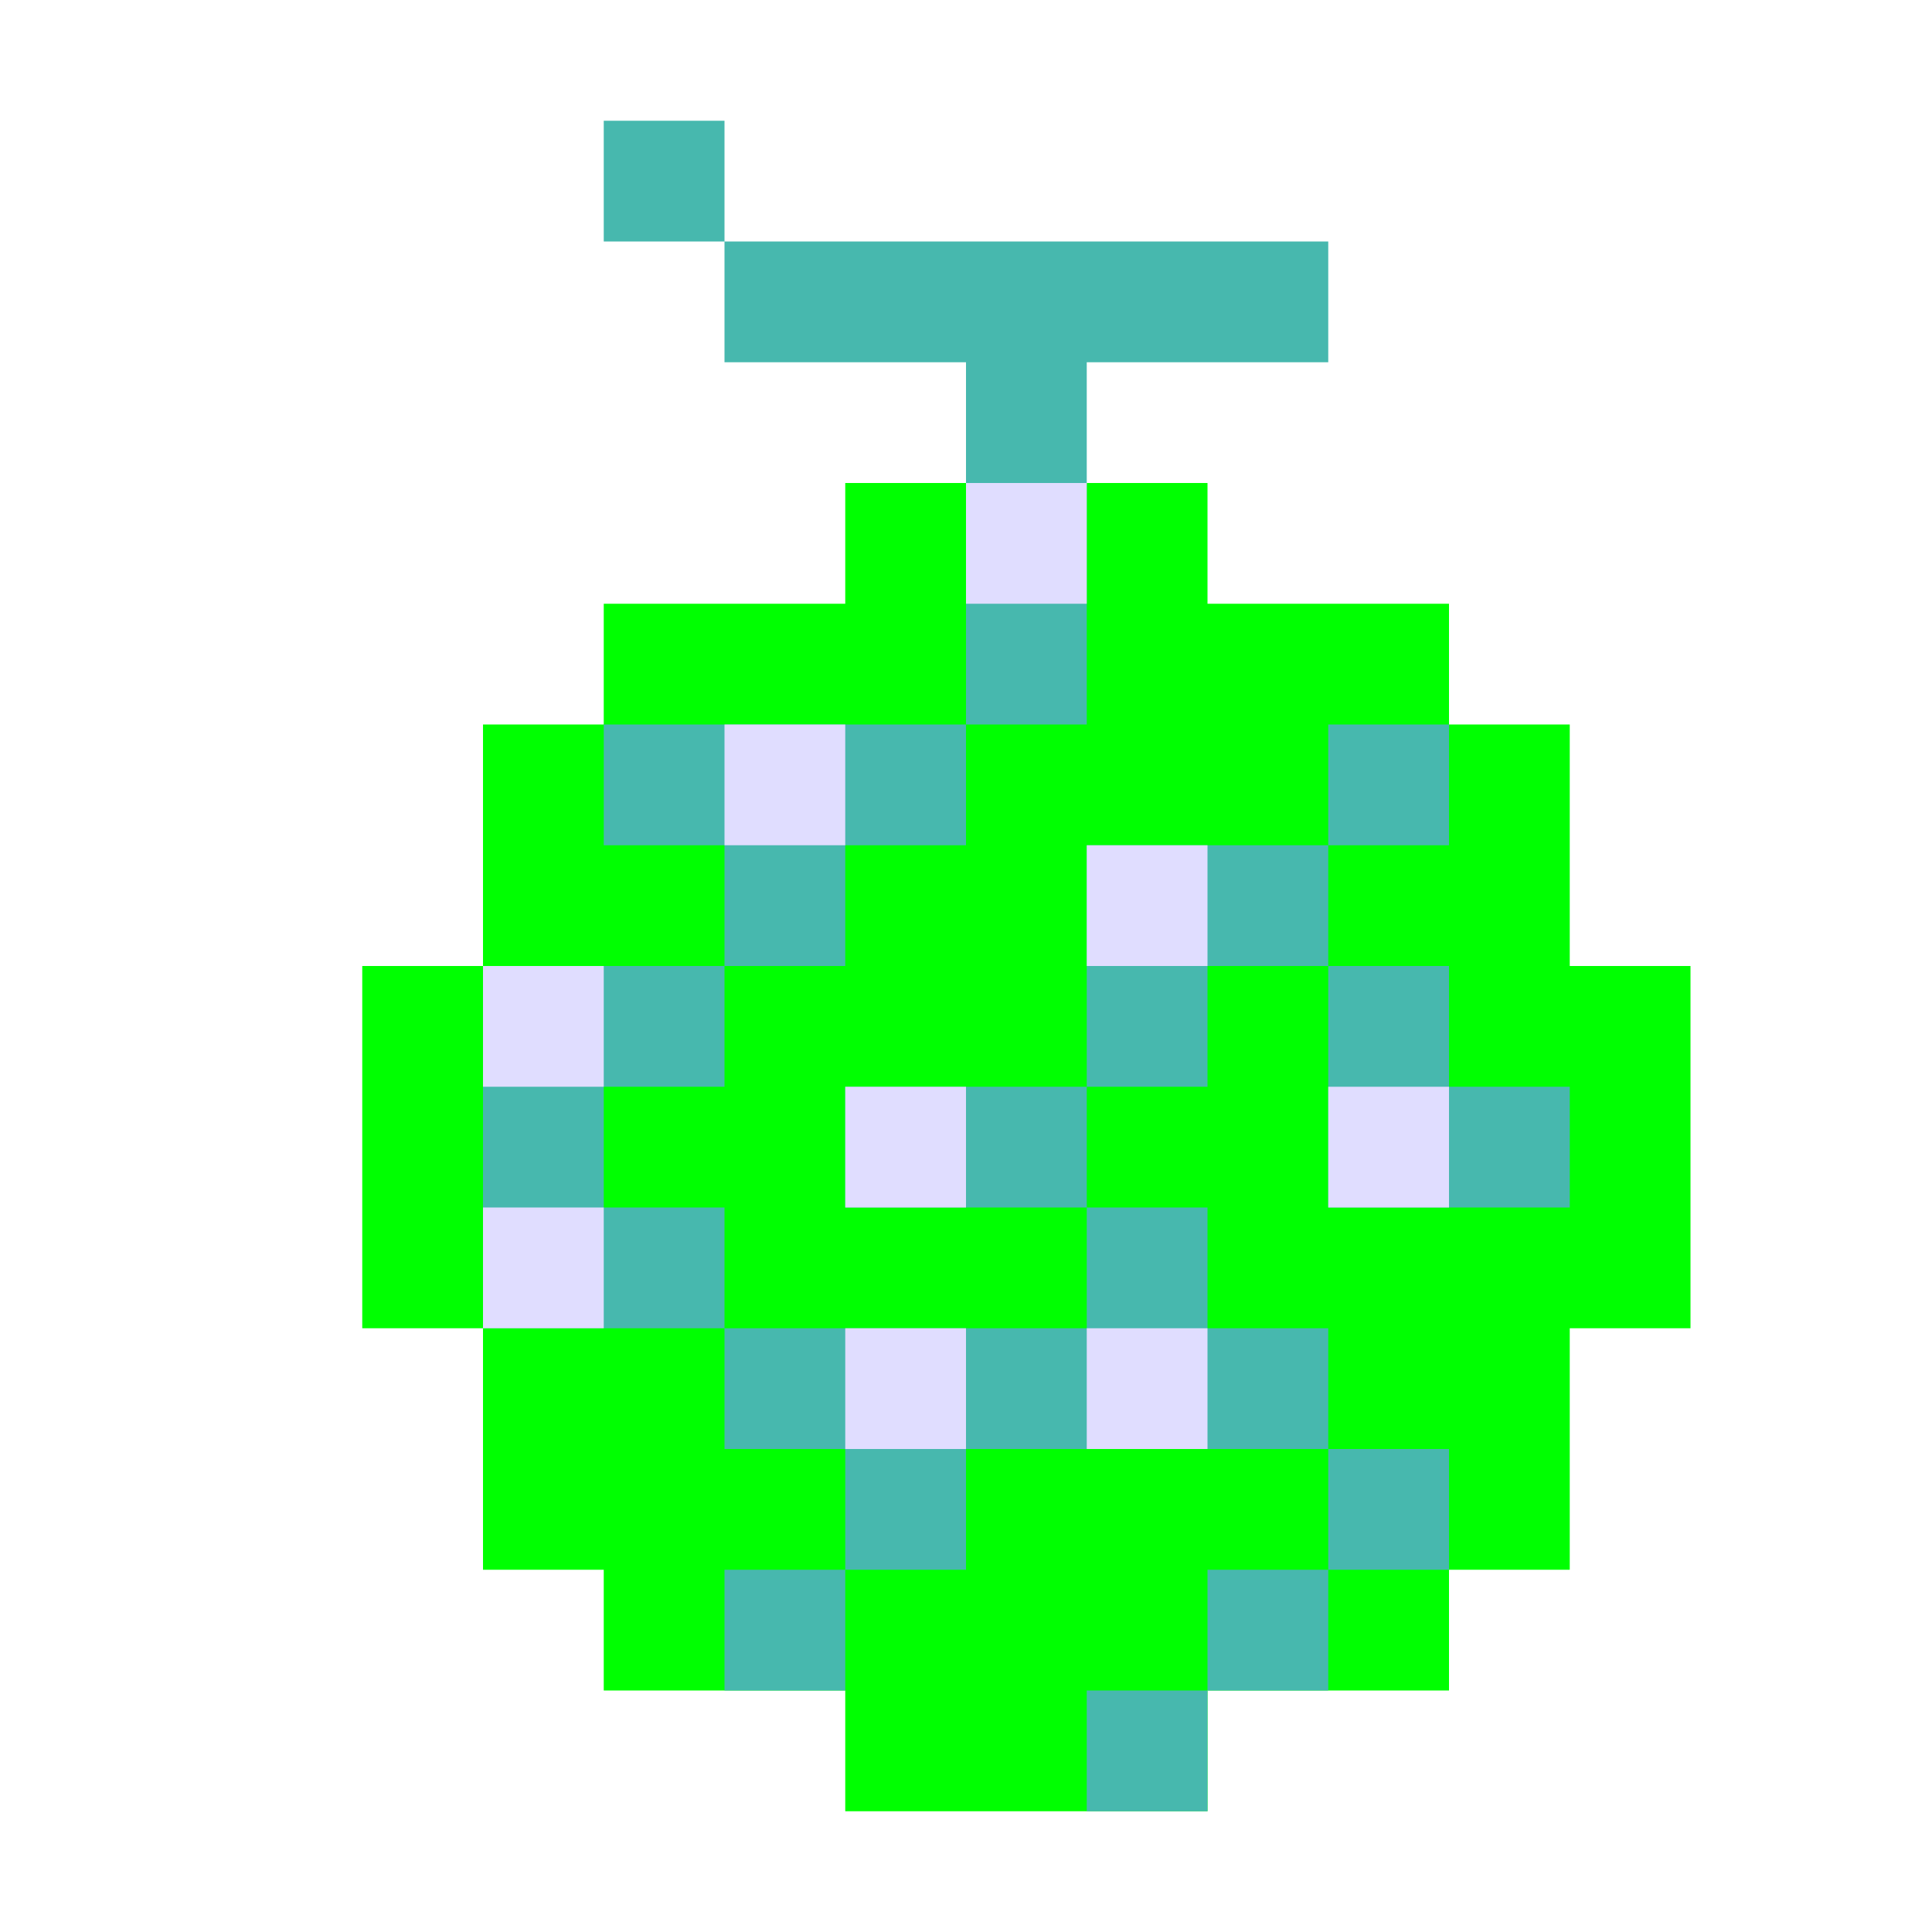
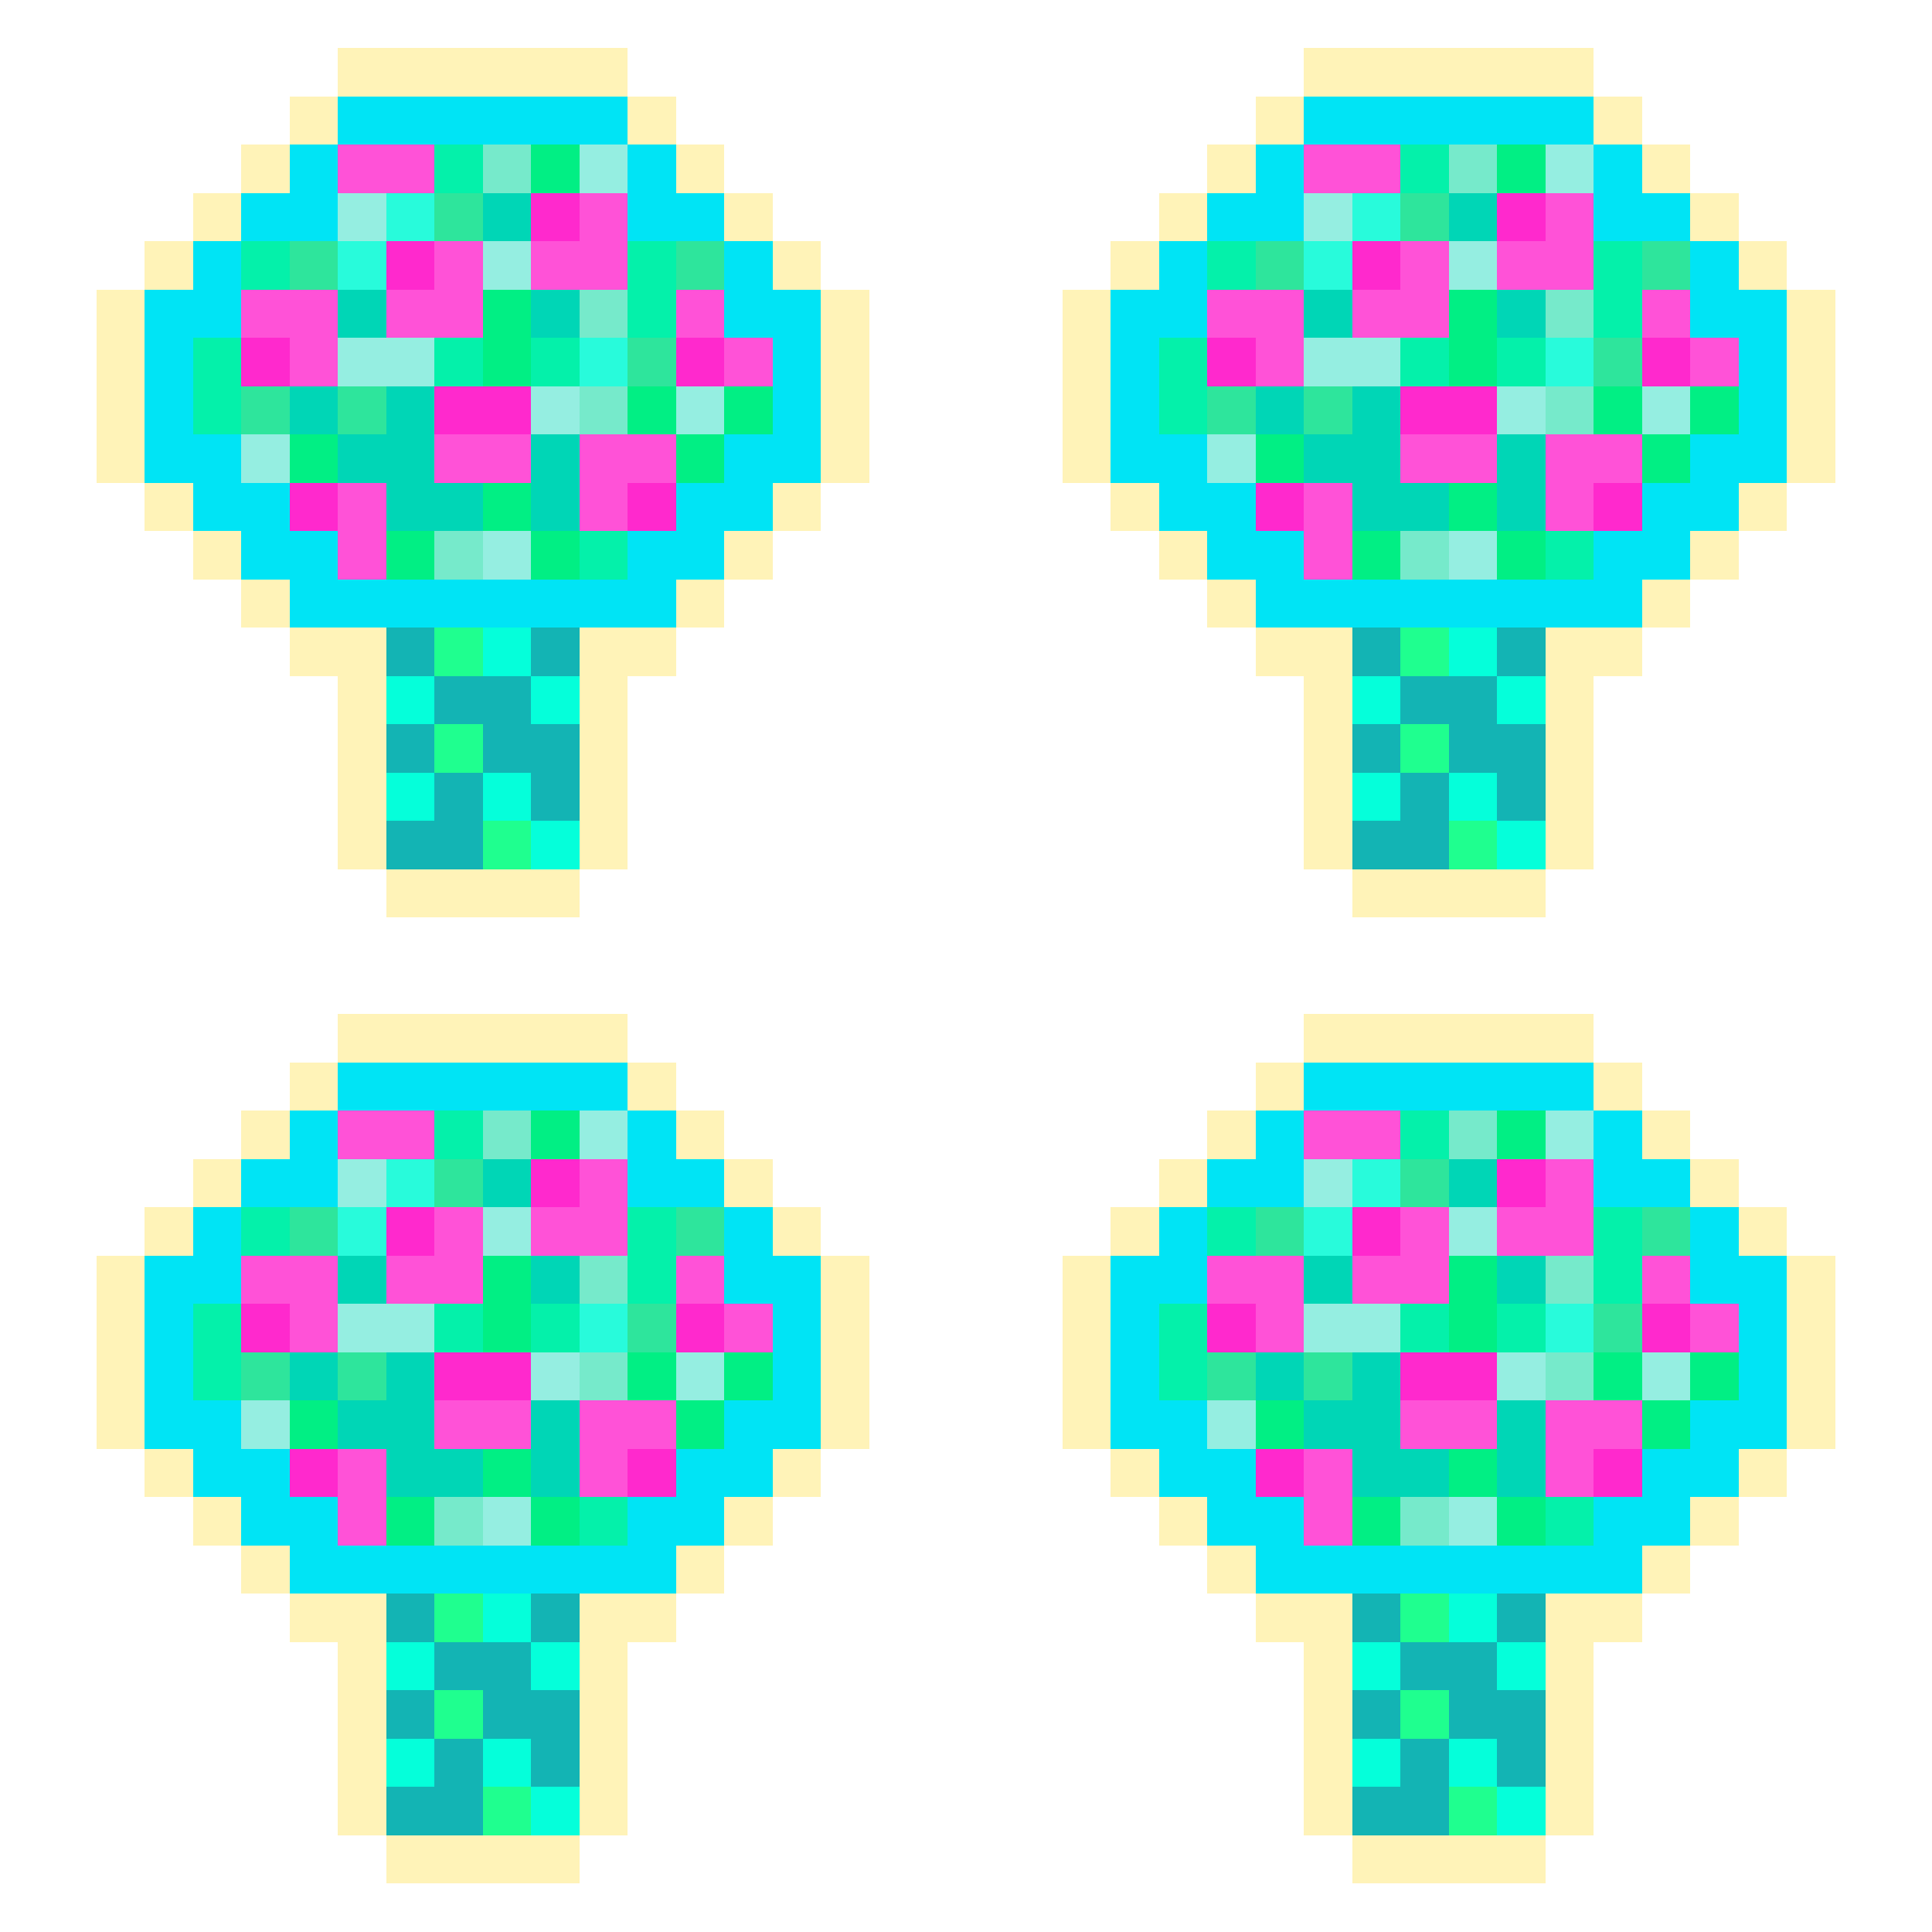
- <svg xmlns="http://www.w3.org/2000/svg" width="16" height="16" viewBox="0 0 16 16" fill="none">
-   <path d="M10 4H7V5H5V6H4V8H3V11H4V13H5V14H7V15H10V14H12V13H13V11H14V8H13V6H12V5H10V4Z" fill="#00FF01" />
-   <path d="M5 2V1H6V2H11V3H9V6H8V7H7V8H6V9H5V10H6V11H9V10H7V9H9V7H11V6H12V7H11V8H12V9H13V10H11V8H10V9H9V10H10V11H11V12H12V13H11V14H10V15H9V14H10V13H11V12H8V13H7V14H6V13H7V12H6V11H4V8H6V7H5V6H8V3H6V2H5Z" fill="#47B8AE" />
-   <path d="M8 5V4H9V5H8Z" fill="#E0DDFF" />
-   <path d="M11 10V9H12V10H11Z" fill="#E0DDFF" />
-   <path d="M9 8V7H10V8H9Z" fill="#E0DDFF" />
-   <path d="M9 12V11H10V12H9Z" fill="#E0DDFF" />
-   <path d="M7 10V9H8V10H7Z" fill="#E0DDFF" />
-   <path d="M7 12V11H8V12H7Z" fill="#E0DDFF" />
-   <path d="M4 11V10H5V11H4Z" fill="#E0DDFF" />
-   <path d="M4 9V8H5V9H4Z" fill="#E0DDFF" />
-   <path d="M6 7V6H7V7H6Z" fill="#E0DDFF" />
+ <svg xmlns="http://www.w3.org/2000/svg" version="1.1" viewBox="0 0 800 800" preserveAspectRatio="xMidYMid slice">
+   <defs>
+     <pattern id="pppixelate-pattern" width="20" height="20" patternUnits="userSpaceOnUse" patternTransform="scale(20) rotate(0)" shape-rendering="crispEdges">
+       <rect width="1" height="1" x="7" y="1" fill="hsl(50, 100%, 86%)" />
+       <rect width="1" height="1" x="8" y="1" fill="hsl(50, 100%, 86%)" />
+       <rect width="1" height="1" x="9" y="1" fill="hsl(50, 100%, 86%)" />
+       <rect width="1" height="1" x="10" y="1" fill="hsl(50, 100%, 86%)" />
+       <rect width="1" height="1" x="11" y="1" fill="hsl(50, 100%, 86%)" />
+       <rect width="1" height="1" x="12" y="1" fill="hsl(50, 100%, 86%)" />
+       <rect width="1" height="1" x="6" y="2" fill="hsl(50, 100%, 86%)" />
+       <rect width="1" height="1" x="7" y="2" fill="hsl(184, 100%, 48%)" />
+       <rect width="1" height="1" x="8" y="2" fill="hsl(184, 100%, 48%)" />
+       <rect width="1" height="1" x="9" y="2" fill="hsl(184, 100%, 48%)" />
+       <rect width="1" height="1" x="10" y="2" fill="hsl(184, 100%, 48%)" />
+       <rect width="1" height="1" x="11" y="2" fill="hsl(184, 100%, 48%)" />
+       <rect width="1" height="1" x="12" y="2" fill="hsl(184, 100%, 48%)" />
+       <rect width="1" height="1" x="13" y="2" fill="hsl(50, 100%, 86%)" />
+       <rect width="1" height="1" x="5" y="3" fill="hsl(50, 100%, 86%)" />
+       <rect width="1" height="1" x="6" y="3" fill="hsl(184, 100%, 48%)" />
+       <rect width="1" height="1" x="7" y="3" fill="hsl(314, 100%, 66%)" />
+       <rect width="1" height="1" x="8" y="3" fill="hsl(314, 100%, 66%)" />
+       <rect width="1" height="1" x="9" y="3" fill="hsl(162, 97%, 48%)" />
+       <rect width="1" height="1" x="10" y="3" fill="hsl(164, 73%, 69%)" />
+       <rect width="1" height="1" x="11" y="3" fill="hsl(153, 99%, 47%)" />
+       <rect width="1" height="1" x="12" y="3" fill="hsl(171, 73%, 76%)" />
+       <rect width="1" height="1" x="13" y="3" fill="hsl(184, 100%, 48%)" />
+       <rect width="1" height="1" x="14" y="3" fill="hsl(50, 100%, 86%)" />
+       <rect width="1" height="1" x="4" y="4" fill="hsl(50, 100%, 86%)" />
+       <rect width="1" height="1" x="5" y="4" fill="hsl(184, 100%, 48%)" />
+       <rect width="1" height="1" x="6" y="4" fill="hsl(184, 100%, 48%)" />
+       <rect width="1" height="1" x="7" y="4" fill="hsl(171, 73%, 76%)" />
+       <rect width="1" height="1" x="8" y="4" fill="hsl(171, 96%, 57%)" />
+       <rect width="1" height="1" x="9" y="4" fill="hsl(156, 78%, 54%)" />
+       <rect width="1" height="1" x="10" y="4" fill="hsl(171, 100%, 42%)" />
+       <rect width="1" height="1" x="11" y="4" fill="hsl(314, 100%, 58%)" />
+       <rect width="1" height="1" x="12" y="4" fill="hsl(314, 100%, 66%)" />
+       <rect width="1" height="1" x="13" y="4" fill="hsl(184, 100%, 48%)" />
+       <rect width="1" height="1" x="14" y="4" fill="hsl(184, 100%, 48%)" />
+       <rect width="1" height="1" x="15" y="4" fill="hsl(50, 100%, 86%)" />
+       <rect width="1" height="1" x="3" y="5" fill="hsl(50, 100%, 86%)" />
+       <rect width="1" height="1" x="4" y="5" fill="hsl(184, 100%, 48%)" />
+       <rect width="1" height="1" x="5" y="5" fill="hsl(162, 97%, 48%)" />
+       <rect width="1" height="1" x="6" y="5" fill="hsl(156, 78%, 54%)" />
+       <rect width="1" height="1" x="7" y="5" fill="hsl(171, 96%, 57%)" />
+       <rect width="1" height="1" x="8" y="5" fill="hsl(314, 100%, 58%)" />
+       <rect width="1" height="1" x="9" y="5" fill="hsl(314, 100%, 66%)" />
+       <rect width="1" height="1" x="10" y="5" fill="hsl(171, 73%, 76%)" />
+       <rect width="1" height="1" x="11" y="5" fill="hsl(314, 100%, 66%)" />
+       <rect width="1" height="1" x="12" y="5" fill="hsl(314, 100%, 66%)" />
+       <rect width="1" height="1" x="13" y="5" fill="hsl(162, 97%, 48%)" />
+       <rect width="1" height="1" x="14" y="5" fill="hsl(156, 78%, 54%)" />
+       <rect width="1" height="1" x="15" y="5" fill="hsl(184, 100%, 48%)" />
+       <rect width="1" height="1" x="16" y="5" fill="hsl(50, 100%, 86%)" />
+       <rect width="1" height="1" x="2" y="6" fill="hsl(50, 100%, 86%)" />
+       <rect width="1" height="1" x="3" y="6" fill="hsl(184, 100%, 48%)" />
+       <rect width="1" height="1" x="4" y="6" fill="hsl(184, 100%, 48%)" />
+       <rect width="1" height="1" x="5" y="6" fill="hsl(314, 100%, 66%)" />
+       <rect width="1" height="1" x="6" y="6" fill="hsl(314, 100%, 66%)" />
+       <rect width="1" height="1" x="7" y="6" fill="hsl(171, 100%, 42%)" />
+       <rect width="1" height="1" x="8" y="6" fill="hsl(314, 100%, 66%)" />
+       <rect width="1" height="1" x="9" y="6" fill="hsl(314, 100%, 66%)" />
+       <rect width="1" height="1" x="10" y="6" fill="hsl(153, 99%, 47%)" />
+       <rect width="1" height="1" x="11" y="6" fill="hsl(171, 100%, 42%)" />
+       <rect width="1" height="1" x="12" y="6" fill="hsl(164, 73%, 69%)" />
+       <rect width="1" height="1" x="13" y="6" fill="hsl(162, 97%, 48%)" />
+       <rect width="1" height="1" x="14" y="6" fill="hsl(314, 100%, 66%)" />
+       <rect width="1" height="1" x="15" y="6" fill="hsl(184, 100%, 48%)" />
+       <rect width="1" height="1" x="16" y="6" fill="hsl(184, 100%, 48%)" />
+       <rect width="1" height="1" x="17" y="6" fill="hsl(50, 100%, 86%)" />
+       <rect width="1" height="1" x="2" y="7" fill="hsl(50, 100%, 86%)" />
+       <rect width="1" height="1" x="3" y="7" fill="hsl(184, 100%, 48%)" />
+       <rect width="1" height="1" x="4" y="7" fill="hsl(162, 97%, 48%)" />
+       <rect width="1" height="1" x="5" y="7" fill="hsl(314, 100%, 58%)" />
+       <rect width="1" height="1" x="6" y="7" fill="hsl(314, 100%, 66%)" />
+       <rect width="1" height="1" x="7" y="7" fill="hsl(171, 73%, 76%)" />
+       <rect width="1" height="1" x="8" y="7" fill="hsl(171, 73%, 76%)" />
+       <rect width="1" height="1" x="9" y="7" fill="hsl(162, 97%, 48%)" />
+       <rect width="1" height="1" x="10" y="7" fill="hsl(153, 99%, 47%)" />
+       <rect width="1" height="1" x="11" y="7" fill="hsl(162, 97%, 48%)" />
+       <rect width="1" height="1" x="12" y="7" fill="hsl(171, 96%, 57%)" />
+       <rect width="1" height="1" x="13" y="7" fill="hsl(156, 78%, 54%)" />
+       <rect width="1" height="1" x="14" y="7" fill="hsl(314, 100%, 58%)" />
+       <rect width="1" height="1" x="15" y="7" fill="hsl(314, 100%, 66%)" />
+       <rect width="1" height="1" x="16" y="7" fill="hsl(184, 100%, 48%)" />
+       <rect width="1" height="1" x="17" y="7" fill="hsl(50, 100%, 86%)" />
+       <rect width="1" height="1" x="2" y="8" fill="hsl(50, 100%, 86%)" />
+       <rect width="1" height="1" x="3" y="8" fill="hsl(184, 100%, 48%)" />
+       <rect width="1" height="1" x="4" y="8" fill="hsl(162, 97%, 48%)" />
+       <rect width="1" height="1" x="5" y="8" fill="hsl(156, 78%, 54%)" />
+       <rect width="1" height="1" x="6" y="8" fill="hsl(171, 100%, 42%)" />
+       <rect width="1" height="1" x="7" y="8" fill="hsl(156, 78%, 54%)" />
+       <rect width="1" height="1" x="8" y="8" fill="hsl(171, 100%, 42%)" />
+       <rect width="1" height="1" x="9" y="8" fill="hsl(314, 100%, 58%)" />
+       <rect width="1" height="1" x="10" y="8" fill="hsl(314, 100%, 58%)" />
+       <rect width="1" height="1" x="11" y="8" fill="hsl(171, 73%, 76%)" />
+       <rect width="1" height="1" x="12" y="8" fill="hsl(164, 73%, 69%)" />
+       <rect width="1" height="1" x="13" y="8" fill="hsl(153, 99%, 47%)" />
+       <rect width="1" height="1" x="14" y="8" fill="hsl(171, 73%, 76%)" />
+       <rect width="1" height="1" x="15" y="8" fill="hsl(153, 99%, 47%)" />
+       <rect width="1" height="1" x="16" y="8" fill="hsl(184, 100%, 48%)" />
+       <rect width="1" height="1" x="17" y="8" fill="hsl(50, 100%, 86%)" />
+       <rect width="1" height="1" x="2" y="9" fill="hsl(50, 100%, 86%)" />
+       <rect width="1" height="1" x="3" y="9" fill="hsl(184, 100%, 48%)" />
+       <rect width="1" height="1" x="4" y="9" fill="hsl(184, 100%, 48%)" />
+       <rect width="1" height="1" x="5" y="9" fill="hsl(171, 73%, 76%)" />
+       <rect width="1" height="1" x="6" y="9" fill="hsl(153, 99%, 47%)" />
+       <rect width="1" height="1" x="7" y="9" fill="hsl(171, 100%, 42%)" />
+       <rect width="1" height="1" x="8" y="9" fill="hsl(171, 100%, 42%)" />
+       <rect width="1" height="1" x="9" y="9" fill="hsl(314, 100%, 66%)" />
+       <rect width="1" height="1" x="10" y="9" fill="hsl(314, 100%, 66%)" />
+       <rect width="1" height="1" x="11" y="9" fill="hsl(171, 100%, 42%)" />
+       <rect width="1" height="1" x="12" y="9" fill="hsl(314, 100%, 66%)" />
+       <rect width="1" height="1" x="13" y="9" fill="hsl(314, 100%, 66%)" />
+       <rect width="1" height="1" x="14" y="9" fill="hsl(153, 99%, 47%)" />
+       <rect width="1" height="1" x="15" y="9" fill="hsl(184, 100%, 48%)" />
+       <rect width="1" height="1" x="16" y="9" fill="hsl(184, 100%, 48%)" />
+       <rect width="1" height="1" x="17" y="9" fill="hsl(50, 100%, 86%)" />
+       <rect width="1" height="1" x="3" y="10" fill="hsl(50, 100%, 86%)" />
+       <rect width="1" height="1" x="4" y="10" fill="hsl(184, 100%, 48%)" />
+       <rect width="1" height="1" x="5" y="10" fill="hsl(184, 100%, 48%)" />
+       <rect width="1" height="1" x="6" y="10" fill="hsl(314, 100%, 58%)" />
+       <rect width="1" height="1" x="7" y="10" fill="hsl(314, 100%, 66%)" />
+       <rect width="1" height="1" x="8" y="10" fill="hsl(171, 100%, 42%)" />
+       <rect width="1" height="1" x="9" y="10" fill="hsl(171, 100%, 42%)" />
+       <rect width="1" height="1" x="10" y="10" fill="hsl(153, 99%, 47%)" />
+       <rect width="1" height="1" x="11" y="10" fill="hsl(171, 100%, 42%)" />
+       <rect width="1" height="1" x="12" y="10" fill="hsl(314, 100%, 66%)" />
+       <rect width="1" height="1" x="13" y="10" fill="hsl(314, 100%, 58%)" />
+       <rect width="1" height="1" x="14" y="10" fill="hsl(184, 100%, 48%)" />
+       <rect width="1" height="1" x="15" y="10" fill="hsl(184, 100%, 48%)" />
+       <rect width="1" height="1" x="16" y="10" fill="hsl(50, 100%, 86%)" />
+       <rect width="1" height="1" x="4" y="11" fill="hsl(50, 100%, 86%)" />
+       <rect width="1" height="1" x="5" y="11" fill="hsl(184, 100%, 48%)" />
+       <rect width="1" height="1" x="6" y="11" fill="hsl(184, 100%, 48%)" />
+       <rect width="1" height="1" x="7" y="11" fill="hsl(314, 100%, 66%)" />
+       <rect width="1" height="1" x="8" y="11" fill="hsl(153, 99%, 47%)" />
+       <rect width="1" height="1" x="9" y="11" fill="hsl(164, 73%, 69%)" />
+       <rect width="1" height="1" x="10" y="11" fill="hsl(171, 73%, 76%)" />
+       <rect width="1" height="1" x="11" y="11" fill="hsl(153, 99%, 47%)" />
+       <rect width="1" height="1" x="12" y="11" fill="hsl(162, 97%, 48%)" />
+       <rect width="1" height="1" x="13" y="11" fill="hsl(184, 100%, 48%)" />
+       <rect width="1" height="1" x="14" y="11" fill="hsl(184, 100%, 48%)" />
+       <rect width="1" height="1" x="15" y="11" fill="hsl(50, 100%, 86%)" />
+       <rect width="1" height="1" x="5" y="12" fill="hsl(50, 100%, 86%)" />
+       <rect width="1" height="1" x="6" y="12" fill="hsl(184, 100%, 48%)" />
+       <rect width="1" height="1" x="7" y="12" fill="hsl(184, 100%, 48%)" />
+       <rect width="1" height="1" x="8" y="12" fill="hsl(184, 100%, 48%)" />
+       <rect width="1" height="1" x="9" y="12" fill="hsl(184, 100%, 48%)" />
+       <rect width="1" height="1" x="10" y="12" fill="hsl(184, 100%, 48%)" />
+       <rect width="1" height="1" x="11" y="12" fill="hsl(184, 100%, 48%)" />
+       <rect width="1" height="1" x="12" y="12" fill="hsl(184, 100%, 48%)" />
+       <rect width="1" height="1" x="13" y="12" fill="hsl(184, 100%, 48%)" />
+       <rect width="1" height="1" x="14" y="12" fill="hsl(50, 100%, 86%)" />
+       <rect width="1" height="1" x="6" y="13" fill="hsl(50, 100%, 86%)" />
+       <rect width="1" height="1" x="7" y="13" fill="hsl(50, 100%, 86%)" />
+       <rect width="1" height="1" x="8" y="13" fill="hsl(180, 81%, 39%)" />
+       <rect width="1" height="1" x="9" y="13" fill="hsl(150, 100%, 56%)" />
+       <rect width="1" height="1" x="10" y="13" fill="hsl(171, 100%, 51%)" />
+       <rect width="1" height="1" x="11" y="13" fill="hsl(180, 81%, 39%)" />
+       <rect width="1" height="1" x="12" y="13" fill="hsl(50, 100%, 86%)" />
+       <rect width="1" height="1" x="13" y="13" fill="hsl(50, 100%, 86%)" />
+       <rect width="1" height="1" x="7" y="14" fill="hsl(50, 100%, 86%)" />
+       <rect width="1" height="1" x="8" y="14" fill="hsl(171, 100%, 51%)" />
+       <rect width="1" height="1" x="9" y="14" fill="hsl(180, 81%, 39%)" />
+       <rect width="1" height="1" x="10" y="14" fill="hsl(180, 81%, 39%)" />
+       <rect width="1" height="1" x="11" y="14" fill="hsl(171, 100%, 51%)" />
+       <rect width="1" height="1" x="12" y="14" fill="hsl(50, 100%, 86%)" />
+       <rect width="1" height="1" x="7" y="15" fill="hsl(50, 100%, 86%)" />
+       <rect width="1" height="1" x="8" y="15" fill="hsl(180, 81%, 39%)" />
+       <rect width="1" height="1" x="9" y="15" fill="hsl(150, 100%, 56%)" />
+       <rect width="1" height="1" x="10" y="15" fill="hsl(180, 81%, 39%)" />
+       <rect width="1" height="1" x="11" y="15" fill="hsl(180, 81%, 39%)" />
+       <rect width="1" height="1" x="12" y="15" fill="hsl(50, 100%, 86%)" />
+       <rect width="1" height="1" x="7" y="16" fill="hsl(50, 100%, 86%)" />
+       <rect width="1" height="1" x="8" y="16" fill="hsl(171, 100%, 51%)" />
+       <rect width="1" height="1" x="9" y="16" fill="hsl(180, 81%, 39%)" />
+       <rect width="1" height="1" x="10" y="16" fill="hsl(171, 100%, 51%)" />
+       <rect width="1" height="1" x="11" y="16" fill="hsl(180, 81%, 39%)" />
+       <rect width="1" height="1" x="12" y="16" fill="hsl(50, 100%, 86%)" />
+       <rect width="1" height="1" x="7" y="17" fill="hsl(50, 100%, 86%)" />
+       <rect width="1" height="1" x="8" y="17" fill="hsl(180, 81%, 39%)" />
+       <rect width="1" height="1" x="9" y="17" fill="hsl(180, 81%, 39%)" />
+       <rect width="1" height="1" x="10" y="17" fill="hsl(150, 100%, 56%)" />
+       <rect width="1" height="1" x="11" y="17" fill="hsl(171, 100%, 51%)" />
+       <rect width="1" height="1" x="12" y="17" fill="hsl(50, 100%, 86%)" />
+       <rect width="1" height="1" x="8" y="18" fill="hsl(50, 100%, 86%)" />
+       <rect width="1" height="1" x="9" y="18" fill="hsl(50, 100%, 86%)" />
+       <rect width="1" height="1" x="10" y="18" fill="hsl(50, 100%, 86%)" />
+       <rect width="1" height="1" x="11" y="18" fill="hsl(50, 100%, 86%)" />
+     </pattern>
+   </defs>
+   <rect width="100%" height="100%" fill="url(#pppixelate-pattern)" />
</svg>
